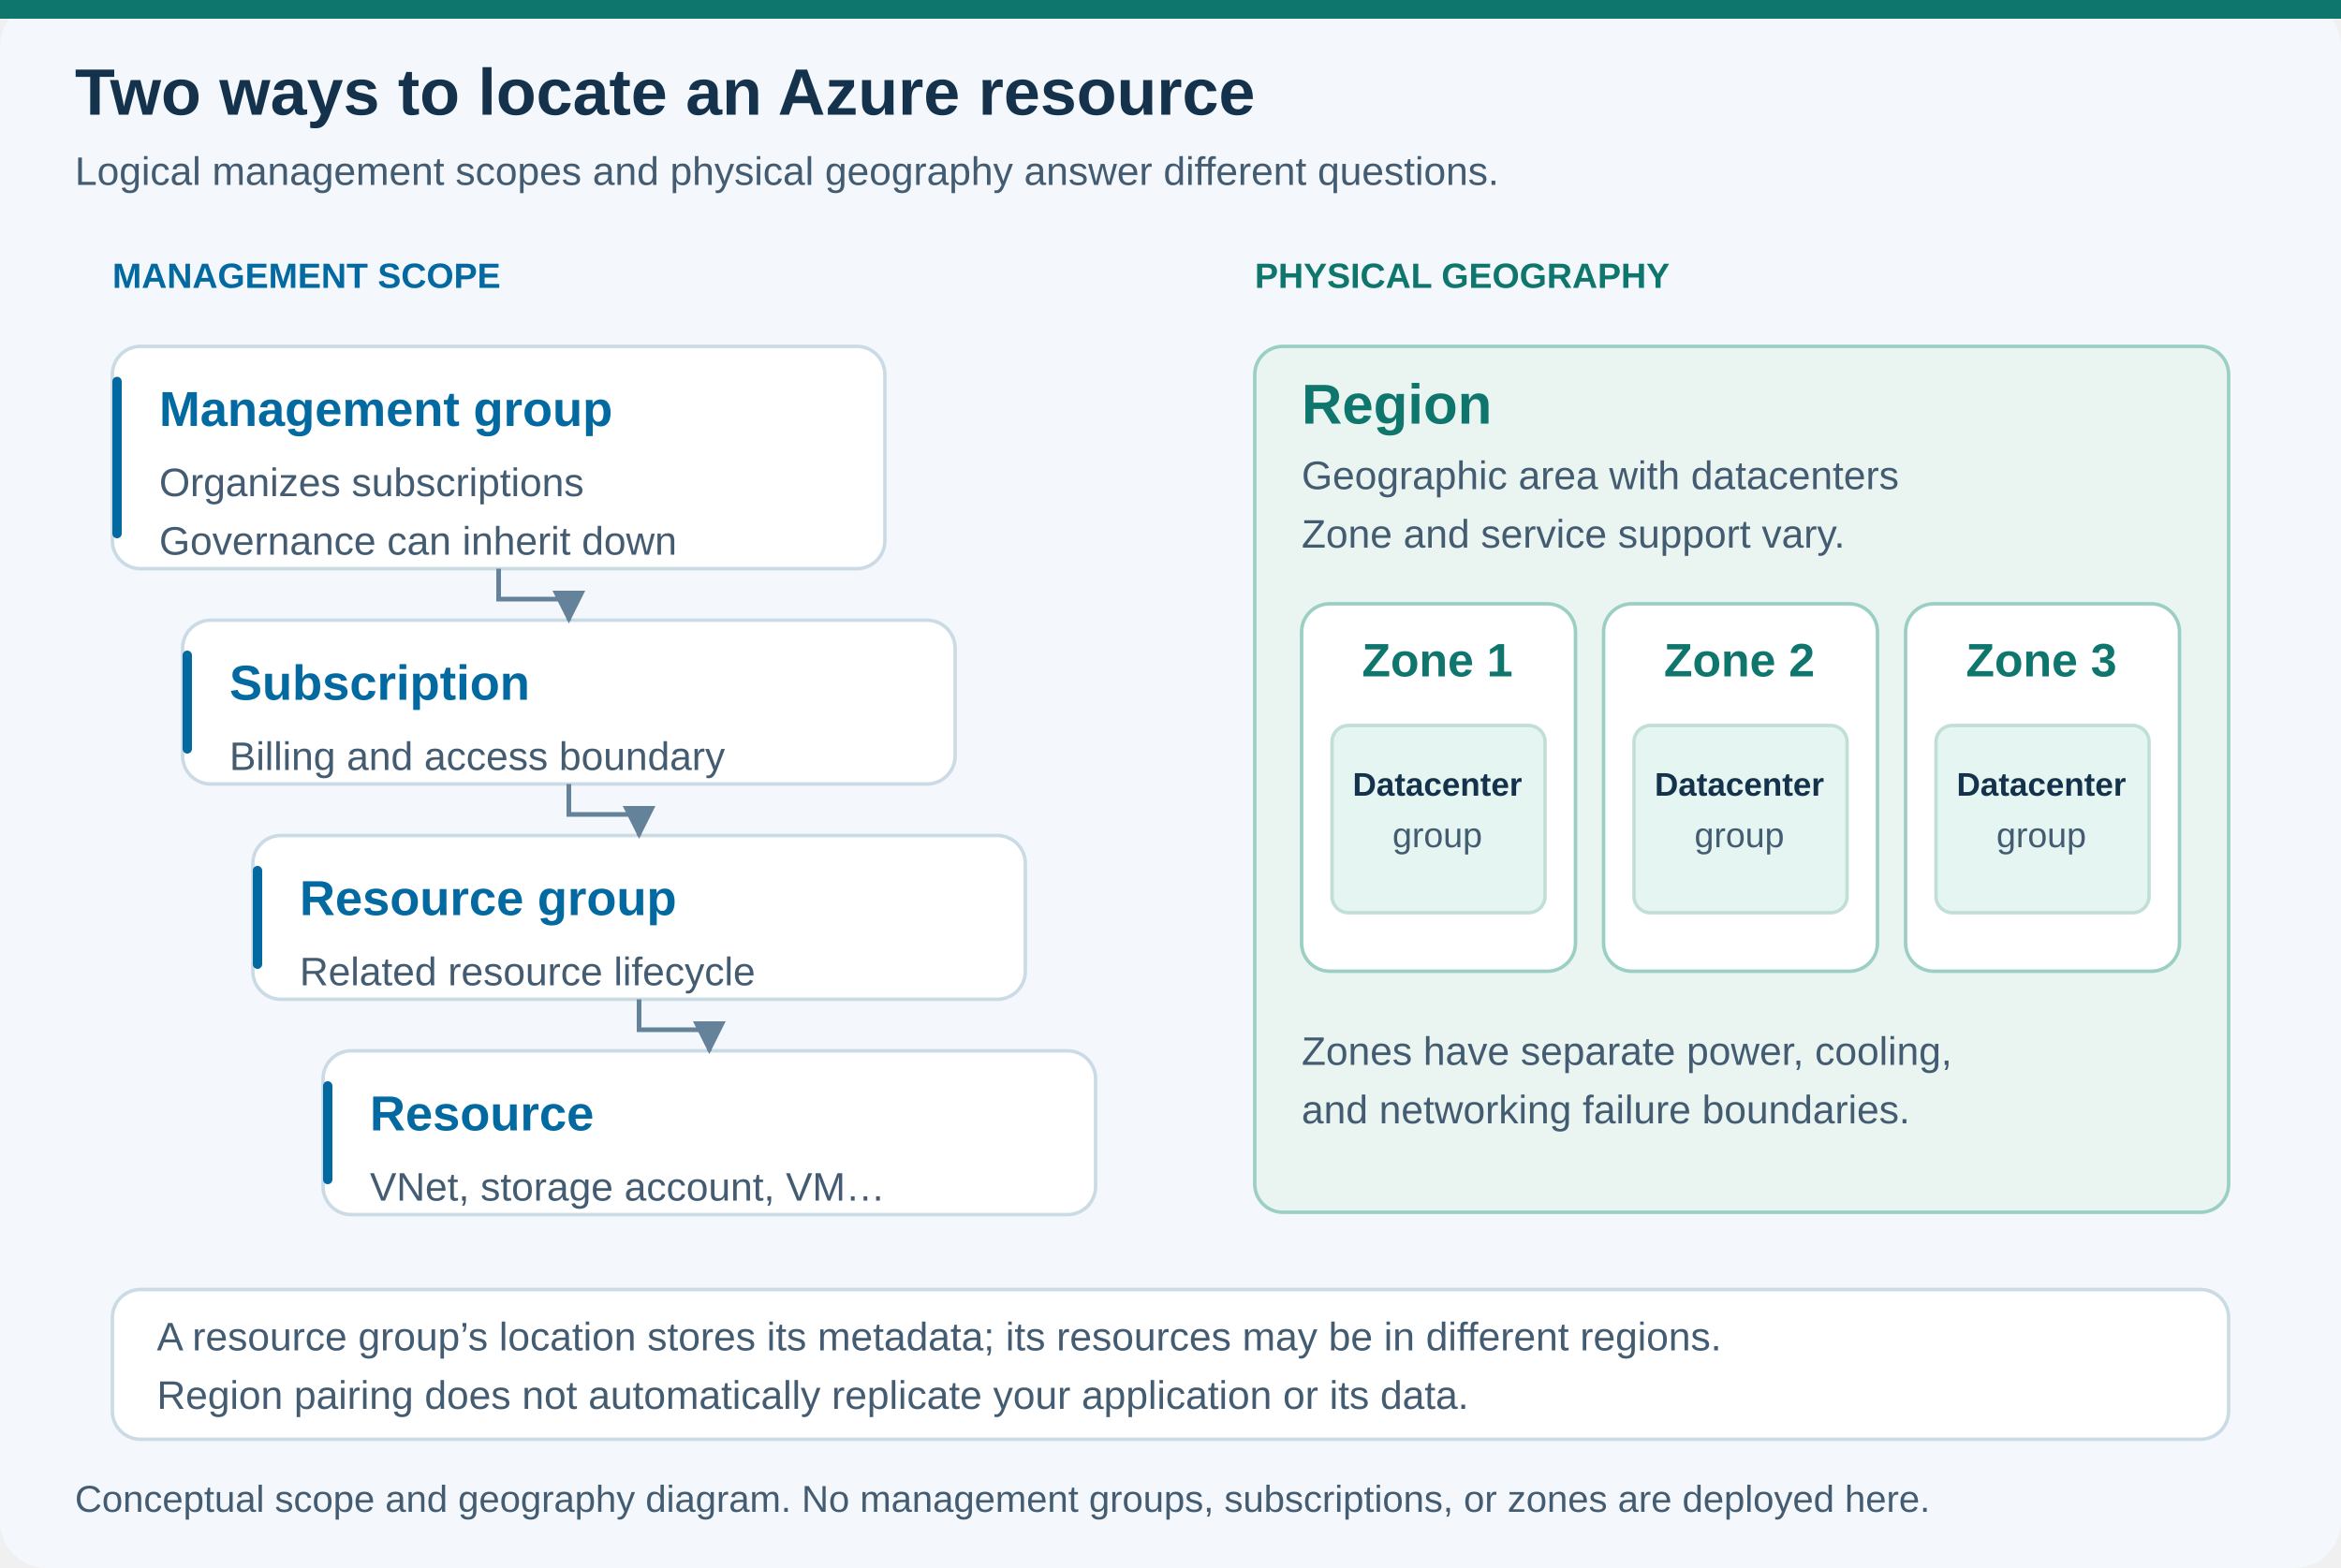
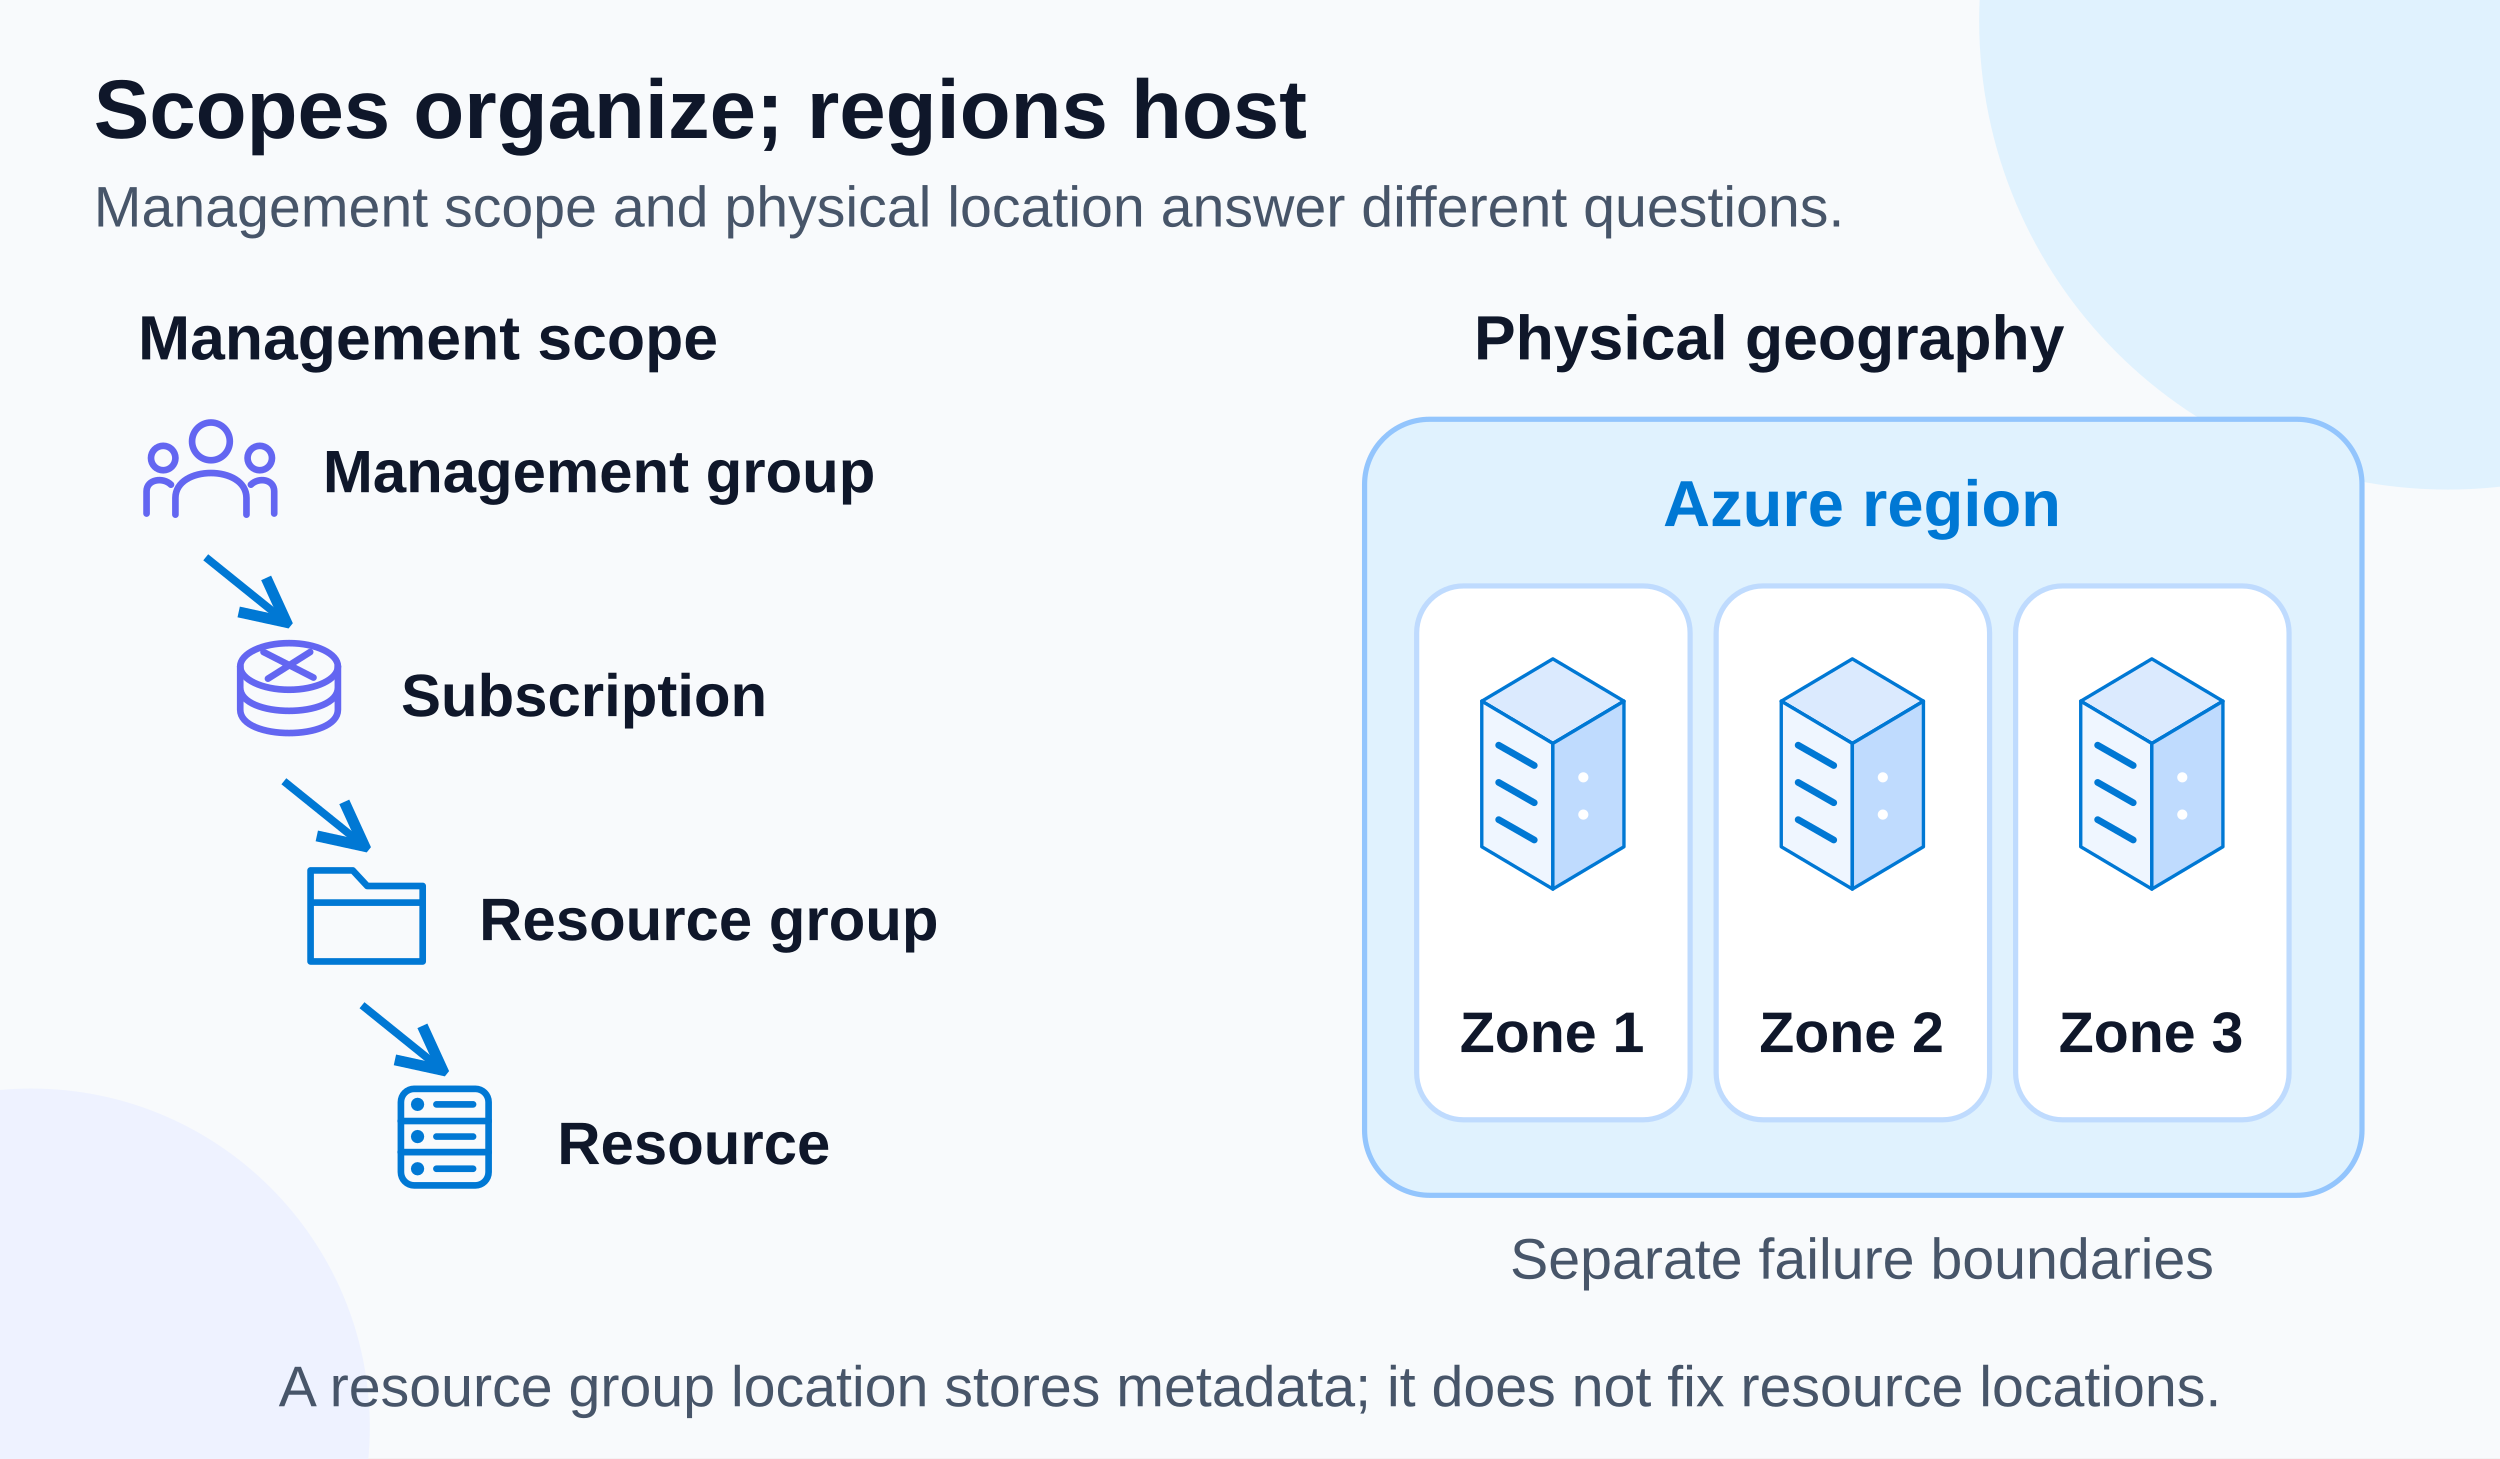
- <svg xmlns="http://www.w3.org/2000/svg" viewBox="0 0 1000 670" width="1000" height="670" role="img" aria-labelledby="title desc">
+ <svg xmlns="http://www.w3.org/2000/svg" viewBox="0 0 960 560" width="960" height="560" role="img" aria-labelledby="title desc">
  <defs>
-     <marker id="arrow" viewBox="0 0 10 10" refX="9" refY="5" markerWidth="7" markerHeight="7" orient="auto-start-reverse">
-       <path d="M 0 0 L 10 5 L 0 10 z" fill="#64839a" />
+     <linearGradient id="wash" x1="0" y1="0" x2="1" y2="1">
+       <stop stop-color="#EFF6FF" />
+       <stop offset="1" stop-color="#F5F3FF" />
+     </linearGradient>
+     <linearGradient id="blue" x1="0" y1="0" x2="1" y2="1">
+       <stop stop-color="#0078D4" />
+       <stop offset="1" stop-color="#6366F1" />
+     </linearGradient>
+     <marker id="arrow" viewBox="0 0 10 10" refX="9" refY="5" markerWidth="7" markerHeight="7" orient="auto">
+       <path d="M1 1L9 5L1 9" fill="none" stroke="#0078D4" stroke-width="2" />
    </marker>
  </defs>
-   <rect width="1000" height="670" rx="20" fill="#f4f8fc" />
-   <rect x="0" y="0" width="1000" height="8" fill="#0f766e" />
-   <text x="32" y="49" font-family="Segoe UI,Arial,sans-serif" font-size="28" fill="#15324d" font-weight="700" text-anchor="start">Two ways to locate an Azure resource</text>
-   <text x="32" y="79" font-family="Segoe UI,Arial,sans-serif" font-size="17" fill="#435c72" font-weight="400" text-anchor="start">Logical management scopes and physical geography answer different questions.</text>
-   <text x="48" y="123" font-family="Segoe UI,Arial,sans-serif" font-size="15" fill="#0369a1" font-weight="700" text-anchor="start">MANAGEMENT SCOPE</text>
-   <text x="536" y="123" font-family="Segoe UI,Arial,sans-serif" font-size="15" fill="#0f766e" font-weight="700" text-anchor="start">PHYSICAL GEOGRAPHY</text>
-   <rect x="48" y="148" width="330" height="95" rx="12" fill="#ffffff" stroke="#cbdbe6" stroke-width="1.5" />
-   <rect x="48" y="161" width="4" height="69" rx="2" fill="#0369a1" />
-   <text x="68" y="182" font-family="Segoe UI,Arial,sans-serif" font-size="21" fill="#0369a1" font-weight="700" text-anchor="start">Management group</text>
-   <text x="68" y="212" font-family="Segoe UI,Arial,sans-serif" font-size="17" fill="#435c72" font-weight="400" text-anchor="start">Organizes subscriptions</text>
-   <text x="68" y="237" font-family="Segoe UI,Arial,sans-serif" font-size="17" fill="#435c72" font-weight="400" text-anchor="start">Governance can inherit down</text>
-   <rect x="78" y="265" width="330" height="70" rx="12" fill="#ffffff" stroke="#cbdbe6" stroke-width="1.5" />
-   <rect x="78" y="278" width="4" height="44" rx="2" fill="#0369a1" />
-   <text x="98" y="299" font-family="Segoe UI,Arial,sans-serif" font-size="21" fill="#0369a1" font-weight="700" text-anchor="start">Subscription</text>
-   <text x="98" y="329" font-family="Segoe UI,Arial,sans-serif" font-size="17" fill="#435c72" font-weight="400" text-anchor="start">Billing and access boundary</text>
-   <path d="M 213 243 V 256 H 243 V 265" fill="none" stroke="#64839a" stroke-width="2" marker-end="url(#arrow)" />
-   <rect x="108" y="357" width="330" height="70" rx="12" fill="#ffffff" stroke="#cbdbe6" stroke-width="1.5" />
-   <rect x="108" y="370" width="4" height="44" rx="2" fill="#0369a1" />
-   <text x="128" y="391" font-family="Segoe UI,Arial,sans-serif" font-size="21" fill="#0369a1" font-weight="700" text-anchor="start">Resource group</text>
-   <text x="128" y="421" font-family="Segoe UI,Arial,sans-serif" font-size="17" fill="#435c72" font-weight="400" text-anchor="start">Related resource lifecycle</text>
-   <path d="M 243 335 V 348 H 273 V 357" fill="none" stroke="#64839a" stroke-width="2" marker-end="url(#arrow)" />
-   <rect x="138" y="449" width="330" height="70" rx="12" fill="#ffffff" stroke="#cbdbe6" stroke-width="1.5" />
-   <rect x="138" y="462" width="4" height="44" rx="2" fill="#0369a1" />
-   <text x="158" y="483" font-family="Segoe UI,Arial,sans-serif" font-size="21" fill="#0369a1" font-weight="700" text-anchor="start">Resource</text>
-   <text x="158" y="513" font-family="Segoe UI,Arial,sans-serif" font-size="17" fill="#435c72" font-weight="400" text-anchor="start">VNet, storage account, VM…</text>
-   <path d="M 273 427 V 440 H 303 V 449" fill="none" stroke="#64839a" stroke-width="2" marker-end="url(#arrow)" />
-   <rect x="536" y="148" width="416" height="370" rx="12" fill="#eaf5f1" stroke="#9ccfc4" stroke-width="1.5" />
-   <text x="556" y="181" font-family="Segoe UI,Arial,sans-serif" font-size="24" fill="#0f766e" font-weight="700" text-anchor="start">Region</text>
-   <text x="556" y="209" font-family="Segoe UI,Arial,sans-serif" font-size="17" fill="#435c72" font-weight="400" text-anchor="start">Geographic area with datacenters</text>
-   <text x="556" y="234" font-family="Segoe UI,Arial,sans-serif" font-size="17" fill="#435c72" font-weight="400" text-anchor="start">Zone and service support vary.</text>
-   <rect x="556" y="258" width="117" height="157" rx="12" fill="#ffffff" stroke="#9ccfc4" stroke-width="1.5" />
-   <text x="614" y="289" font-family="Segoe UI,Arial,sans-serif" font-size="20" fill="#0f766e" font-weight="700" text-anchor="middle">Zone 1</text>
-   <rect x="569" y="310" width="91" height="80" rx="7" fill="#e5f5f1" stroke="#c2dfd7" stroke-width="1.5" />
-   <text x="614" y="340" font-family="Segoe UI,Arial,sans-serif" font-size="14" fill="#15324d" font-weight="700" text-anchor="middle">Datacenter</text>
-   <text x="614" y="362" font-family="Segoe UI,Arial,sans-serif" font-size="15" fill="#435c72" font-weight="400" text-anchor="middle">group</text>
-   <rect x="685" y="258" width="117" height="157" rx="12" fill="#ffffff" stroke="#9ccfc4" stroke-width="1.5" />
-   <text x="743" y="289" font-family="Segoe UI,Arial,sans-serif" font-size="20" fill="#0f766e" font-weight="700" text-anchor="middle">Zone 2</text>
-   <rect x="698" y="310" width="91" height="80" rx="7" fill="#e5f5f1" stroke="#c2dfd7" stroke-width="1.5" />
-   <text x="743" y="340" font-family="Segoe UI,Arial,sans-serif" font-size="14" fill="#15324d" font-weight="700" text-anchor="middle">Datacenter</text>
-   <text x="743" y="362" font-family="Segoe UI,Arial,sans-serif" font-size="15" fill="#435c72" font-weight="400" text-anchor="middle">group</text>
-   <rect x="814" y="258" width="117" height="157" rx="12" fill="#ffffff" stroke="#9ccfc4" stroke-width="1.5" />
-   <text x="872" y="289" font-family="Segoe UI,Arial,sans-serif" font-size="20" fill="#0f766e" font-weight="700" text-anchor="middle">Zone 3</text>
-   <rect x="827" y="310" width="91" height="80" rx="7" fill="#e5f5f1" stroke="#c2dfd7" stroke-width="1.5" />
-   <text x="872" y="340" font-family="Segoe UI,Arial,sans-serif" font-size="14" fill="#15324d" font-weight="700" text-anchor="middle">Datacenter</text>
-   <text x="872" y="362" font-family="Segoe UI,Arial,sans-serif" font-size="15" fill="#435c72" font-weight="400" text-anchor="middle">group</text>
-   <text x="556" y="455" font-family="Segoe UI,Arial,sans-serif" font-size="17" fill="#435c72" font-weight="400" text-anchor="start">Zones have separate power, cooling,</text>
-   <text x="556" y="480" font-family="Segoe UI,Arial,sans-serif" font-size="17" fill="#435c72" font-weight="400" text-anchor="start">and networking failure boundaries.</text>
-   <rect x="48" y="551" width="904" height="64" rx="12" fill="#ffffff" stroke="#cbdbe6" stroke-width="1.5" />
-   <text x="67" y="577" font-family="Segoe UI,Arial,sans-serif" font-size="17" fill="#435c72" font-weight="400" text-anchor="start">A resource group’s location stores its metadata; its resources may be in different regions.</text>
-   <text x="67" y="602" font-family="Segoe UI,Arial,sans-serif" font-size="17" fill="#435c72" font-weight="400" text-anchor="start">Region pairing does not automatically replicate your application or its data.</text>
-   <text x="32" y="646" font-family="Segoe UI,Arial,sans-serif" font-size="16" fill="#435c72" font-weight="400" text-anchor="start">Conceptual scope and geography diagram. No management groups, subscriptions, or zones are deployed here.</text>
+   <g font-family="Segoe UI,Arial,sans-serif">
+     <rect x="0" y="0" width="960" height="560" rx="0" fill="#F8FAFC" stroke="none" stroke-width="2" />
+     <circle cx="940" cy="8" r="180" fill="#E0F2FE" stroke="none" stroke-width="2" />
+     <circle cx="12" cy="548" r="130" fill="#EEF2FF" stroke="none" stroke-width="2" />
+     <text x="36" y="53" font-size="32" fill="#0F172A" font-weight="700" text-anchor="start">Scopes organize; regions host</text>
+     <text x="36" y="87" font-size="22" fill="#475569" font-weight="500" text-anchor="start">Management scope and physical location answer different questions.</text>
+     <text x="53" y="138" font-size="24" fill="#0F172A" font-weight="700" text-anchor="start">Management scope</text>
+     <text x="566" y="138" font-size="24" fill="#0F172A" font-weight="700" text-anchor="start">Physical geography</text>
+     <g transform="translate(55 155) scale(0.4262295)" fill="none" stroke="#6366F1" stroke-width="6" stroke-linecap="round" stroke-linejoin="round">
+       <circle cx="61" cy="34" r="17" />
+       <path d="M29 100V85C29 55 93 55 93 85V100" />
+       <circle cx="18" cy="49" r="11" />
+       <circle cx="105" cy="49" r="11" />
+       <path d="M3 99V79C3 68 18 66 25 73M118 99V79C118 68 104 66 97 73" />
+     </g>
+     <text x="124" y="189" font-size="23" fill="#0F172A" font-weight="700" text-anchor="start">Management group</text>
+     <path d="M79,214 L110,239" stroke="#0078D4" fill="none" stroke-width="3" marker-end="url(#arrow)" />
+     <g transform="translate(85 241) scale(0.4262295)" fill="none" stroke="#6366F1" stroke-width="6" stroke-linecap="round" stroke-linejoin="round">
+       <ellipse cx="61" cy="35" rx="44" ry="21" />
+       <path d="M17 35V54C17 82 105 82 105 54V35M17 54V74C17 102 105 102 105 74V54" />
+       <path d="M38 22L83 45M80 22L42 46" />
+     </g>
+     <text x="154" y="275" font-size="23" fill="#0F172A" font-weight="700" text-anchor="start">Subscription</text>
+     <path d="M109,300 L140,325" stroke="#0078D4" fill="none" stroke-width="3" marker-end="url(#arrow)" />
+     <g transform="translate(115 327) scale(0.4262295)" fill="none" stroke="#0078D4" stroke-width="6" stroke-linecap="round" stroke-linejoin="round">
+       <path d="M10 30V17H48L61 31H111V99H10ZM10 46H111" />
+     </g>
+     <text x="184" y="361" font-size="23" fill="#0F172A" font-weight="700" text-anchor="start">Resource group</text>
+     <path d="M139,386 L170,411" stroke="#0078D4" fill="none" stroke-width="3" marker-end="url(#arrow)" />
+     <g transform="translate(145 413) scale(0.4262295)" fill="none" stroke="#0078D4" stroke-width="6" stroke-linecap="round" stroke-linejoin="round">
+       <rect x="21" y="12" width="79" height="87" rx="12" />
+       <path d="M21 41H100M21 69H100" />
+       <path d="M53 26H86M53 55H86M53 84H86" />
+       <circle cx="36" cy="26" r="3" />
+       <circle cx="36" cy="55" r="3" />
+       <circle cx="36" cy="84" r="3" />
+     </g>
+     <text x="214" y="447" font-size="23" fill="#0F172A" font-weight="700" text-anchor="start">Resource</text>
+     <rect x="524" y="161" width="383" height="298" rx="25" fill="#E0F2FE" stroke="#93C5FD" stroke-width="2" />
+     <text x="715" y="202" font-size="25" fill="#0078D4" font-weight="700" text-anchor="middle">Azure region</text>
+     <rect x="544" y="225" width="105" height="205" rx="18" fill="#FFFFFF" stroke="#BFDBFE" stroke-width="2" />
+     <g transform="translate(569 253) scale(0.65)">
+       <path d="M0 25L42 0L84 25L42 50Z" fill="#DBEAFE" stroke="#0078D4" stroke-width="2" stroke-linecap="round" stroke-linejoin="round" />
+       <path d="M0 25L42 50V136L0 111Z" fill="#EFF6FF" stroke="#0078D4" stroke-width="2" stroke-linecap="round" stroke-linejoin="round" />
+       <path d="M42 50L84 25V111L42 136Z" fill="#BFDBFE" stroke="#0078D4" stroke-width="2" stroke-linecap="round" stroke-linejoin="round" />
+       <path d="M10 51L31 63M10 73L31 85M10 95L31 107" fill="none" stroke="#0078D4" stroke-width="4" stroke-linecap="round" stroke-linejoin="round" />
+       <circle cx="60" cy="70" r="3" fill="#FFFFFF" stroke="none" stroke-width="2" />
+       <circle cx="60" cy="92" r="3" fill="#FFFFFF" stroke="none" stroke-width="2" />
+     </g>
+     <text x="596" y="404" font-size="22" fill="#0F172A" font-weight="700" text-anchor="middle">Zone 1</text>
+     <rect x="659" y="225" width="105" height="205" rx="18" fill="#FFFFFF" stroke="#BFDBFE" stroke-width="2" />
+     <g transform="translate(684 253) scale(0.65)">
+       <path d="M0 25L42 0L84 25L42 50Z" fill="#DBEAFE" stroke="#0078D4" stroke-width="2" stroke-linecap="round" stroke-linejoin="round" />
+       <path d="M0 25L42 50V136L0 111Z" fill="#EFF6FF" stroke="#0078D4" stroke-width="2" stroke-linecap="round" stroke-linejoin="round" />
+       <path d="M42 50L84 25V111L42 136Z" fill="#BFDBFE" stroke="#0078D4" stroke-width="2" stroke-linecap="round" stroke-linejoin="round" />
+       <path d="M10 51L31 63M10 73L31 85M10 95L31 107" fill="none" stroke="#0078D4" stroke-width="4" stroke-linecap="round" stroke-linejoin="round" />
+       <circle cx="60" cy="70" r="3" fill="#FFFFFF" stroke="none" stroke-width="2" />
+       <circle cx="60" cy="92" r="3" fill="#FFFFFF" stroke="none" stroke-width="2" />
+     </g>
+     <text x="711" y="404" font-size="22" fill="#0F172A" font-weight="700" text-anchor="middle">Zone 2</text>
+     <rect x="774" y="225" width="105" height="205" rx="18" fill="#FFFFFF" stroke="#BFDBFE" stroke-width="2" />
+     <g transform="translate(799 253) scale(0.65)">
+       <path d="M0 25L42 0L84 25L42 50Z" fill="#DBEAFE" stroke="#0078D4" stroke-width="2" stroke-linecap="round" stroke-linejoin="round" />
+       <path d="M0 25L42 50V136L0 111Z" fill="#EFF6FF" stroke="#0078D4" stroke-width="2" stroke-linecap="round" stroke-linejoin="round" />
+       <path d="M42 50L84 25V111L42 136Z" fill="#BFDBFE" stroke="#0078D4" stroke-width="2" stroke-linecap="round" stroke-linejoin="round" />
+       <path d="M10 51L31 63M10 73L31 85M10 95L31 107" fill="none" stroke="#0078D4" stroke-width="4" stroke-linecap="round" stroke-linejoin="round" />
+       <circle cx="60" cy="70" r="3" fill="#FFFFFF" stroke="none" stroke-width="2" />
+       <circle cx="60" cy="92" r="3" fill="#FFFFFF" stroke="none" stroke-width="2" />
+     </g>
+     <text x="826" y="404" font-size="22" fill="#0F172A" font-weight="700" text-anchor="middle">Zone 3</text>
+     <text x="715" y="491" font-size="22" fill="#475569" font-weight="500" text-anchor="middle">Separate failure boundaries</text>
+     <text x="480" y="540" font-size="22" fill="#475569" font-weight="500" text-anchor="middle">A resource group location stores metadata; it does not fix resource locations.</text>
+   </g>
</svg>
